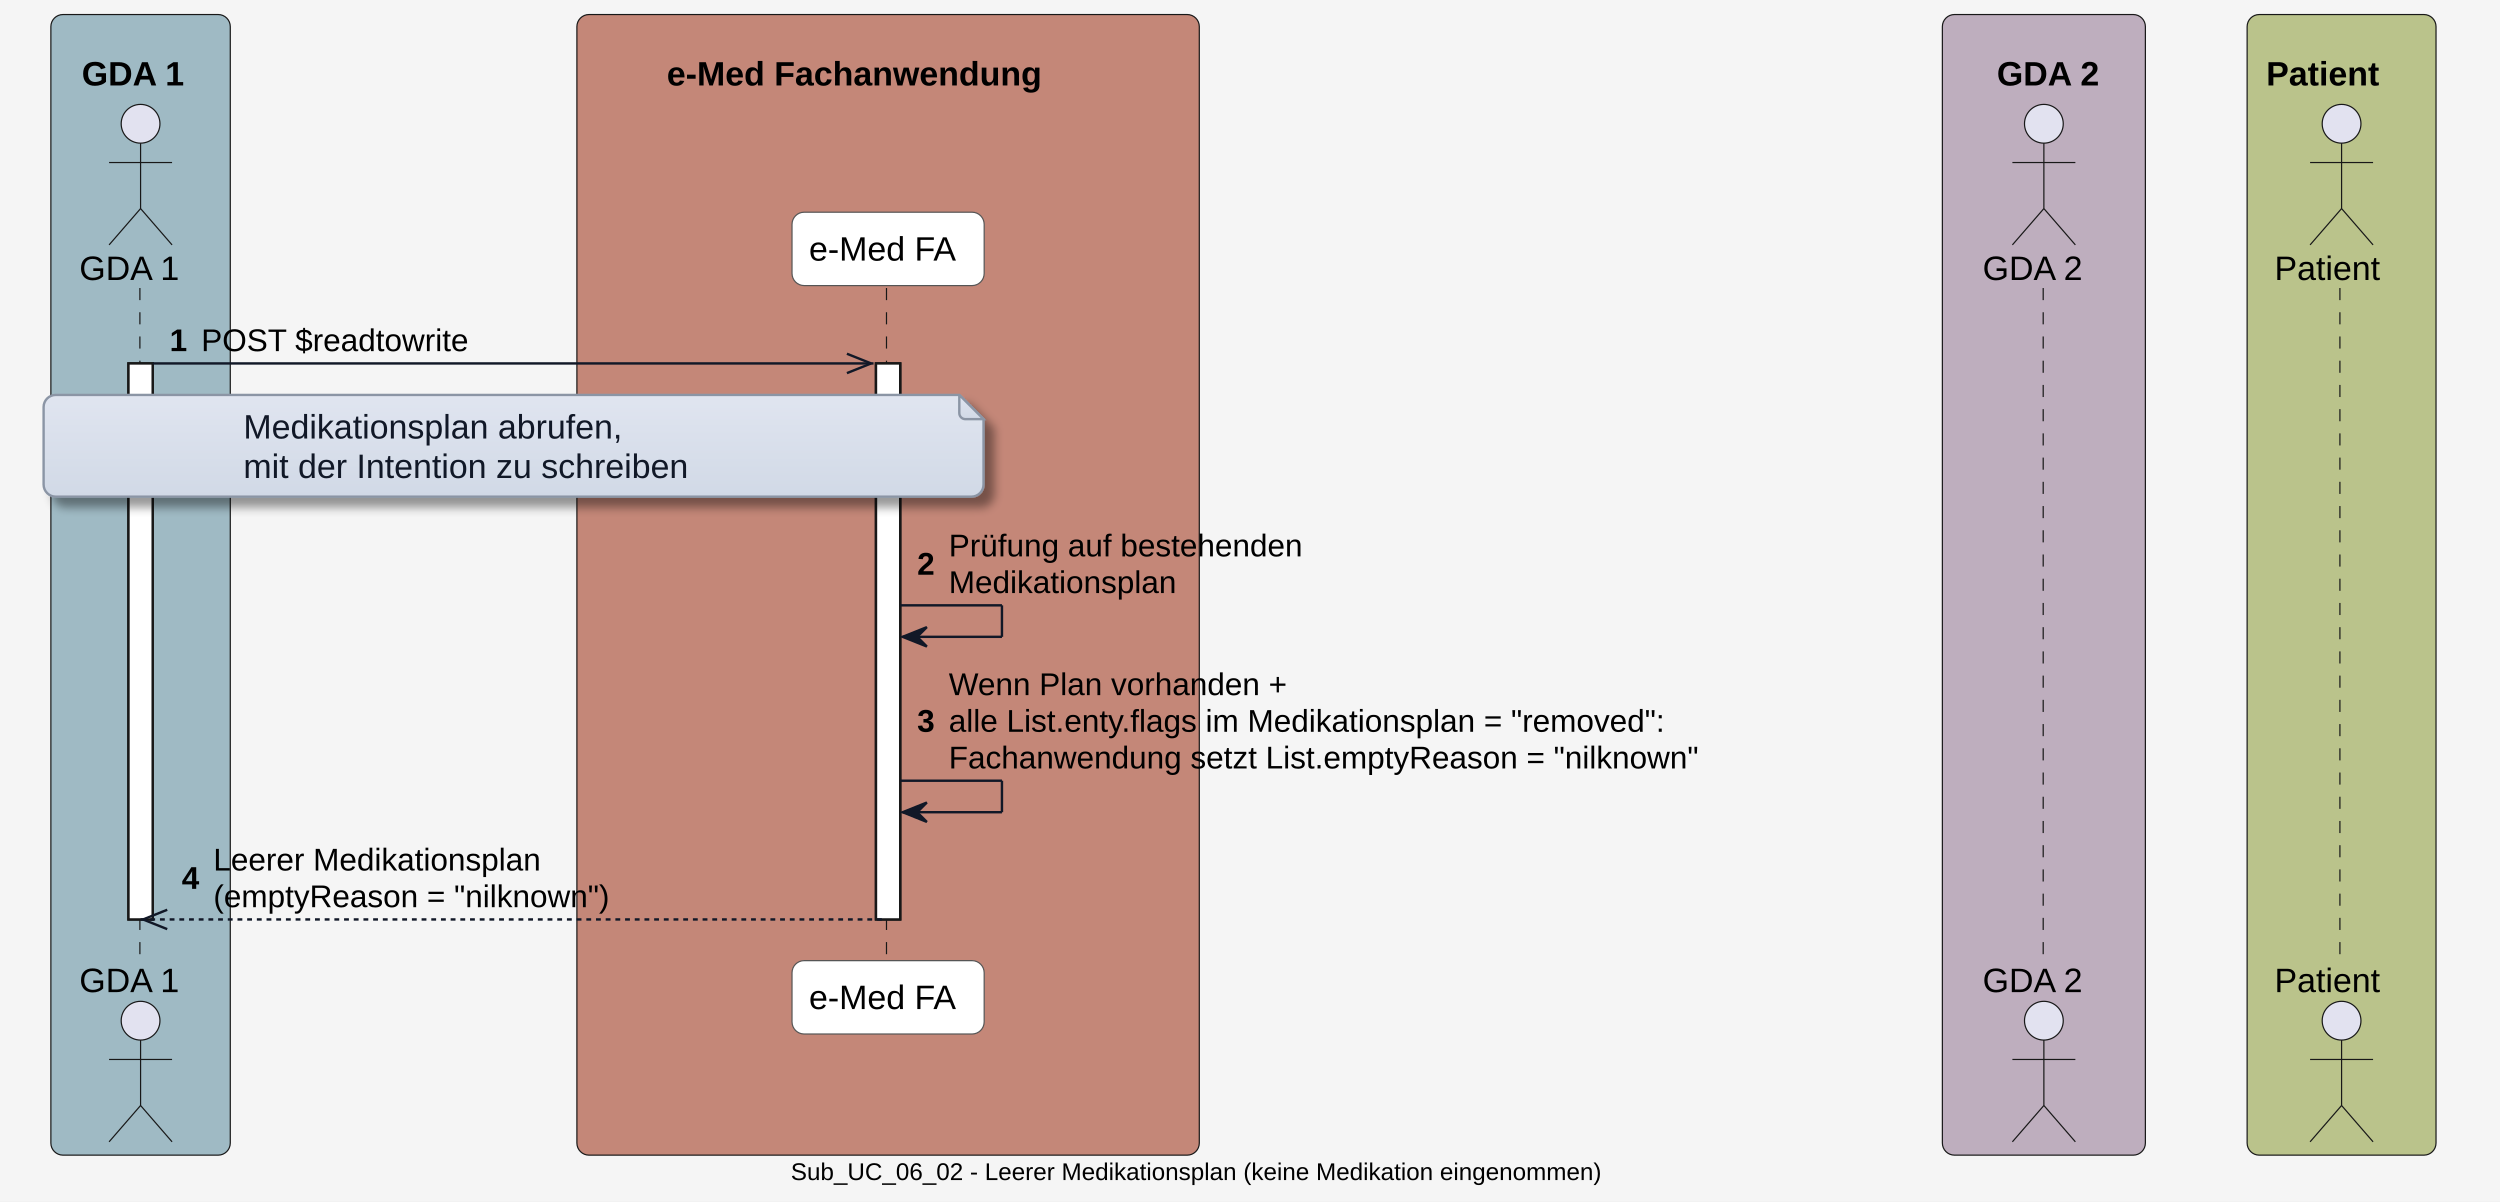
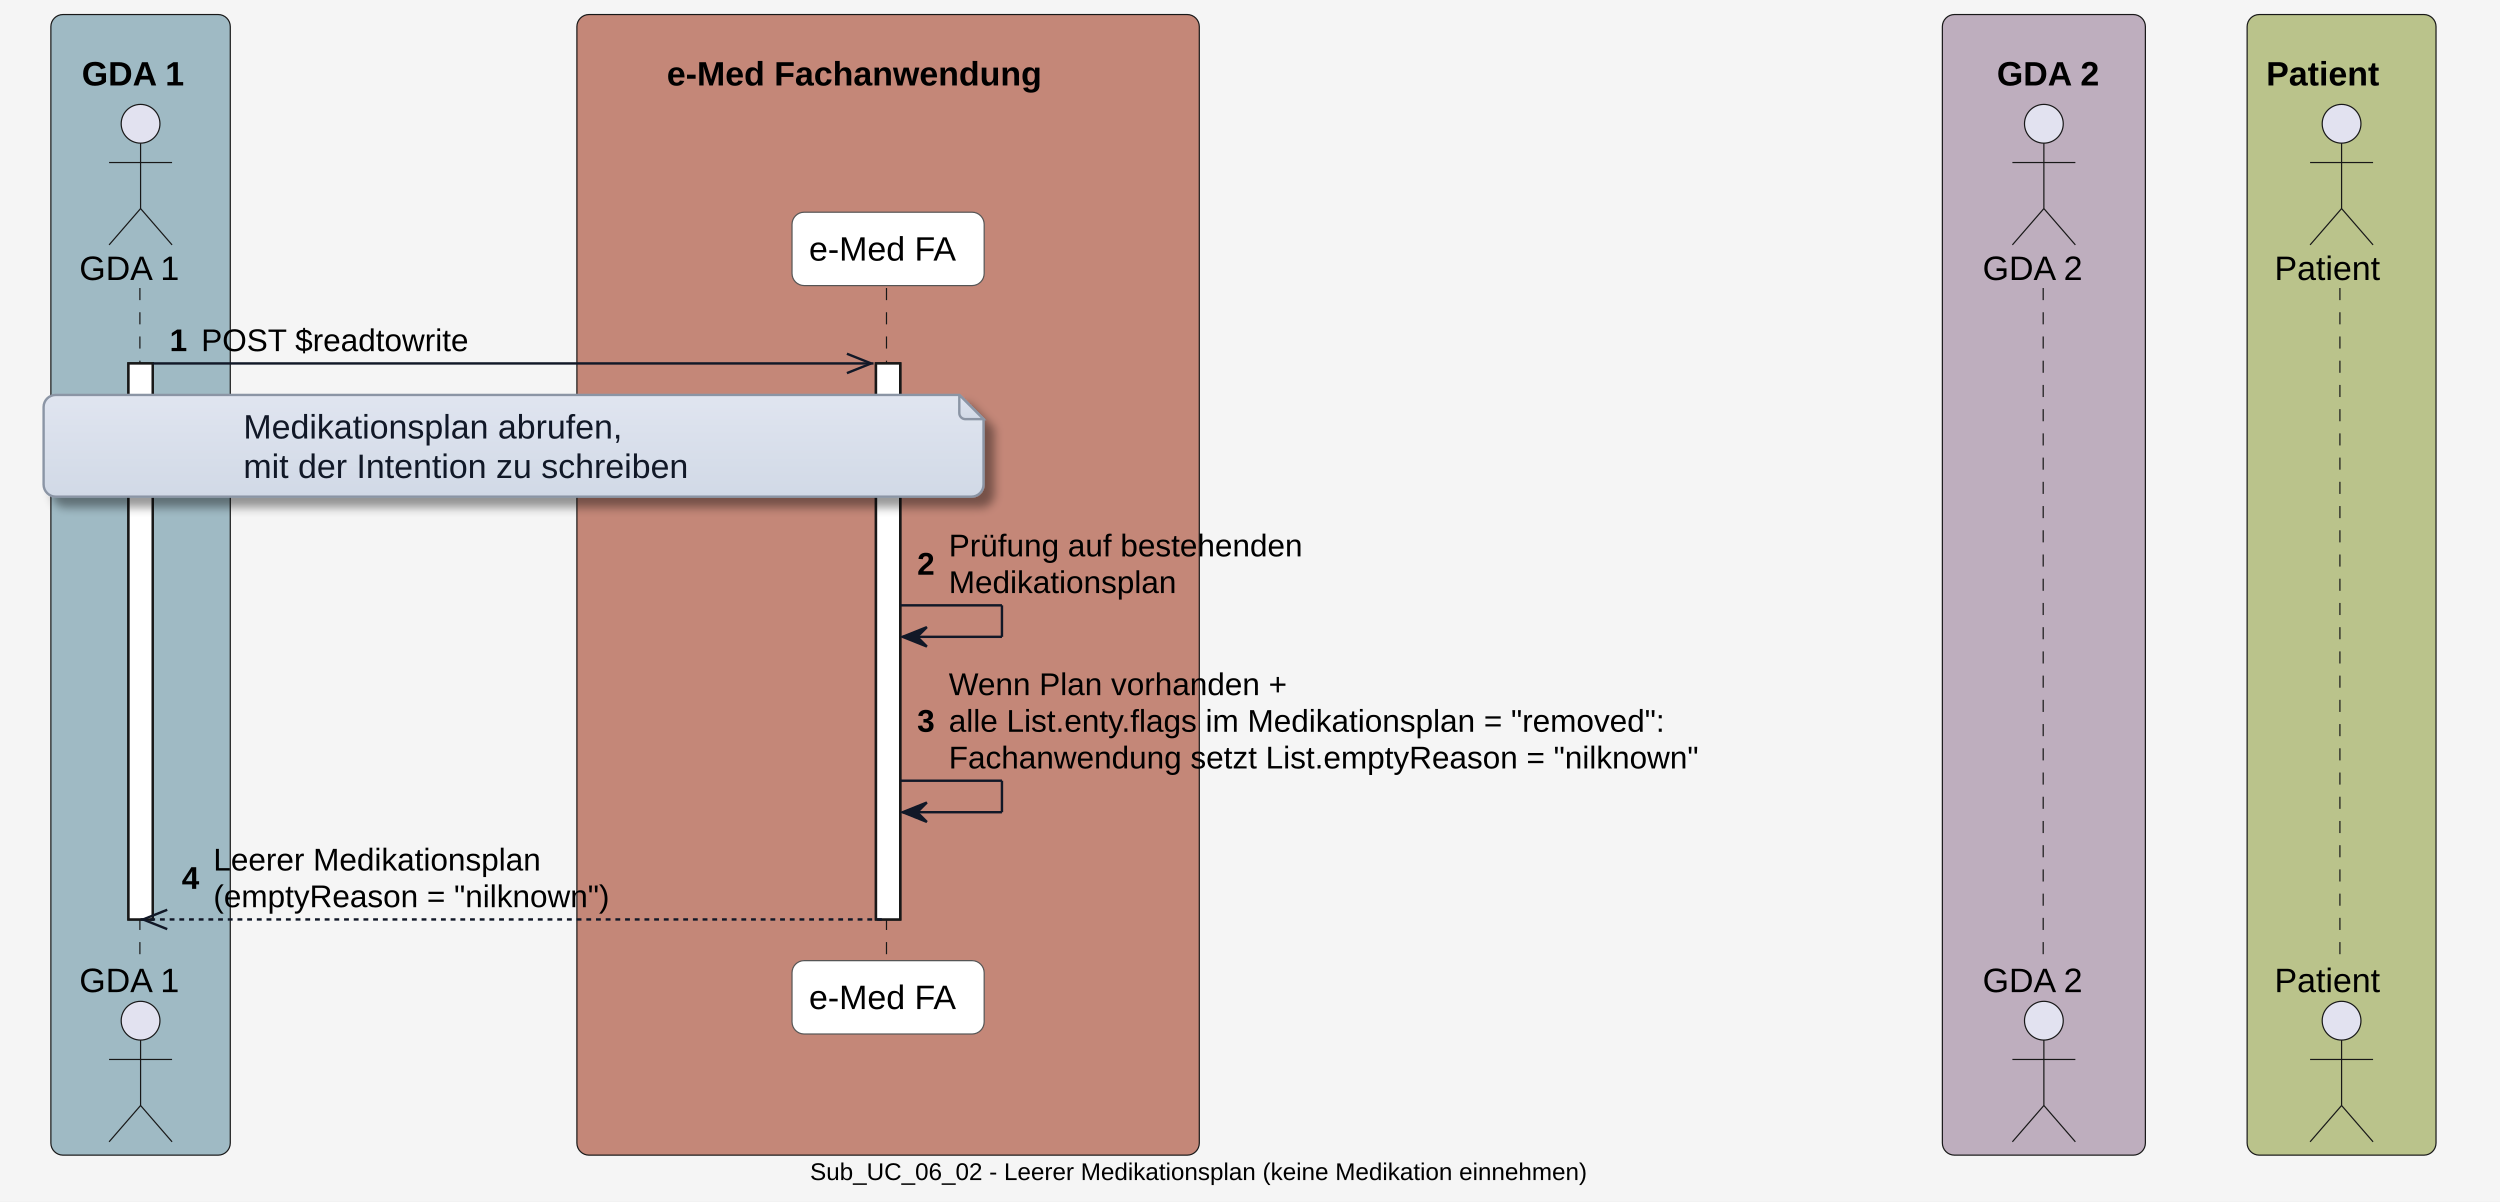
<svg xmlns="http://www.w3.org/2000/svg" contentStyleType="text/css" data-diagram-type="SEQUENCE" height="496px" preserveAspectRatio="none" style="width:1032px;height:496px;background:#F5F5F5;" version="1.1" viewBox="0 0 1032 496" width="1032px" zoomAndPan="magnify">
  <defs>
-     <linearGradient id="g12vjc2amszc1o0" x1="50%" x2="50%" y1="0%" y2="100%">
+     <linearGradient id="g1bvv9znmtcb7j0" x1="50%" x2="50%" y1="0%" y2="100%">
      <stop offset="0%" stop-color="#E0E5F0" />
      <stop offset="100%" stop-color="#D1D9E6" />
    </linearGradient>
-     <filter height="300%" id="f12vjc2amszc1o" width="300%" x="-1" y="-1">
+     <filter height="300%" id="f1bvv9znmtcb7j" width="300%" x="-1" y="-1">
      <feGaussianBlur result="blurOut" stdDeviation="2" />
      <feColorMatrix in="blurOut" result="blurOut2" type="matrix" values="0 0 0 0 0 0 0 0 0 0 0 0 0 0 0 0 0 0 .4 0" />
      <feOffset dx="4" dy="4" in="blurOut2" result="blurOut3" />
      <feBlend in="SourceGraphic" in2="blurOut3" mode="normal" />
    </filter>
  </defs>
  <g>
    <rect fill="#F5F5F5" height="496" style="stroke:none;stroke-width:1;" width="1032" x="0" y="0" />
    <rect fill="#9FBAC4" height="470.844" rx="5" ry="5" style="stroke:#181818;stroke-width:0.5;" width="74.059" x="21" y="6" />
    <text fill="#000000" font-family="'Arial'" font-size="14" font-weight="700" lengthAdjust="spacing" textLength="4.874" x="24" y="18.995"> </text>
    <text fill="#000000" font-family="'Arial'" font-size="14" font-weight="700" lengthAdjust="spacing" textLength="48.562" x="33.748" y="35.292">GDA 1</text>
    <rect fill="#C48778" height="470.844" rx="5" ry="5" style="stroke:#181818;stroke-width:0.5;" width="256.927" x="238.143" y="6" />
    <text fill="#000000" font-family="'Arial'" font-size="14" font-weight="700" lengthAdjust="spacing" textLength="4.874" x="241.143" y="18.995"> </text>
    <text fill="#000000" font-family="'Arial'" font-size="14" font-weight="700" lengthAdjust="spacing" textLength="182.69" x="275.261" y="35.292">e-Med Fachanwendung</text>
    <rect fill="#BEAEBE" height="470.844" rx="5" ry="5" style="stroke:#181818;stroke-width:0.5;" width="83.807" x="801.809" y="6" />
    <text fill="#000000" font-family="'Arial'" font-size="14" font-weight="700" lengthAdjust="spacing" textLength="4.874" x="804.809" y="18.995"> </text>
    <text fill="#000000" font-family="'Arial'" font-size="14" font-weight="700" lengthAdjust="spacing" textLength="48.562" x="824.305" y="35.292">GDA 2</text>
    <rect fill="#BAC38B" height="470.844" rx="5" ry="5" style="stroke:#181818;stroke-width:0.5;" width="77.976" x="927.615" y="6" />
    <text fill="#000000" font-family="'Arial'" font-size="14" font-weight="700" lengthAdjust="spacing" textLength="4.874" x="930.615" y="18.995"> </text>
    <text fill="#000000" font-family="'Arial'" font-size="14" font-weight="700" lengthAdjust="spacing" textLength="57.353" x="935.489" y="35.292">Patient</text>
    <g>
      <rect fill="#FFFFFF" height="229.523" style="stroke:#181818;stroke-width:1;" width="10" x="53.029" y="150.023" />
    </g>
    <g>
      <rect fill="#FFFFFF" height="229.523" style="stroke:#181818;stroke-width:1;" width="10" x="361.606" y="150.023" />
    </g>
    <g class="participant-lifeline" data-entity-uid="part1" data-qualified-name="GDA_1" data-source-line="41" id="part1-lifeline">
      <g>
        <rect fill="#000000" fill-opacity="0" height="278.656" width="8" x="54.029" y="118.891" />
        <line style="stroke:#181818;stroke-width:0.5;stroke-dasharray:5,5;" x1="57.748" x2="57.748" y1="118.891" y2="397.547" />
      </g>
    </g>
    <g class="participant-lifeline" data-entity-uid="part2" data-qualified-name="eMed_FA" data-source-line="45" id="part2-lifeline">
      <g>
        <rect fill="#000000" fill-opacity="0" height="278.656" width="8" x="362.606" y="118.891" />
        <line style="stroke:#181818;stroke-width:0.5;stroke-dasharray:5,5;" x1="365.944" x2="365.944" y1="118.891" y2="397.547" />
      </g>
    </g>
    <g class="participant-lifeline" data-entity-uid="part3" data-qualified-name="GDA_2" data-source-line="49" id="part3-lifeline">
      <g>
        <rect fill="#000000" fill-opacity="0" height="278.656" width="8" x="839.712" y="118.891" />
        <line style="stroke:#181818;stroke-width:0.5;stroke-dasharray:5,5;" x1="843.43" x2="843.43" y1="118.891" y2="397.547" />
      </g>
    </g>
    <g class="participant-lifeline" data-entity-uid="part4" data-qualified-name="Patient" data-source-line="53" id="part4-lifeline">
      <g>
        <rect fill="#000000" fill-opacity="0" height="278.656" width="8" x="962.603" y="118.891" />
        <line style="stroke:#181818;stroke-width:0.5;stroke-dasharray:5,5;" x1="965.915" x2="965.915" y1="118.891" y2="397.547" />
      </g>
    </g>
    <g class="participant participant-head" data-entity-uid="part1" data-qualified-name="GDA_1" data-source-line="41" id="part1-head">
      <text fill="#000000" font-family="'Arial'" font-size="14" lengthAdjust="spacing" textLength="44.563" x="32.748" y="115.589">GDA 1</text>
      <ellipse cx="58.029" cy="51.094" fill="#E2E2F0" rx="8" ry="8" style="stroke:#181818;stroke-width:0.5;" />
      <path d="M58.029,59.094 L58.029,86.094 M45.029,67.094 L71.029,67.094 M58.029,86.094 L45.029,101.094 M58.029,86.094 L71.029,101.094" fill="none" style="stroke:#181818;stroke-width:0.5;" />
    </g>
    <g class="participant participant-tail" data-entity-uid="part1" data-qualified-name="GDA_1" data-source-line="41" id="part1-tail">
      <text fill="#000000" font-family="'Arial'" font-size="14" lengthAdjust="spacing" textLength="44.563" x="32.748" y="409.542">GDA 1</text>
      <ellipse cx="58.029" cy="421.344" fill="#E2E2F0" rx="8" ry="8" style="stroke:#181818;stroke-width:0.5;" />
      <path d="M58.029,429.344 L58.029,456.344 M45.029,437.344 L71.029,437.344 M58.029,456.344 L45.029,471.344 M58.029,456.344 L71.029,471.344" fill="none" style="stroke:#181818;stroke-width:0.5;" />
    </g>
    <g class="participant participant-head" data-entity-uid="part2" data-qualified-name="eMed_FA" data-source-line="45" id="part2-head">
      <rect fill="#FFFFFF" height="30.297" rx="5" ry="5" style="stroke:#555555;stroke-width:0.5;" width="79.324" x="326.944" y="87.594" />
      <text fill="#000000" font-family="'Arial'" font-size="14" lengthAdjust="spacing" textLength="65.324" x="333.944" y="107.589">e-Med FA</text>
    </g>
    <g class="participant participant-tail" data-entity-uid="part2" data-qualified-name="eMed_FA" data-source-line="45" id="part2-tail">
      <rect fill="#FFFFFF" height="30.297" rx="5" ry="5" style="stroke:#555555;stroke-width:0.5;" width="79.324" x="326.944" y="396.547" />
      <text fill="#000000" font-family="'Arial'" font-size="14" lengthAdjust="spacing" textLength="65.324" x="333.944" y="416.542">e-Med FA</text>
    </g>
    <g class="participant participant-head" data-entity-uid="part3" data-qualified-name="GDA_2" data-source-line="49" id="part3-head">
      <text fill="#000000" font-family="'Arial'" font-size="14" lengthAdjust="spacing" textLength="44.563" x="818.43" y="115.589">GDA 2</text>
      <ellipse cx="843.712" cy="51.094" fill="#E2E2F0" rx="8" ry="8" style="stroke:#181818;stroke-width:0.5;" />
      <path d="M843.712,59.094 L843.712,86.094 M830.712,67.094 L856.712,67.094 M843.712,86.094 L830.712,101.094 M843.712,86.094 L856.712,101.094" fill="none" style="stroke:#181818;stroke-width:0.5;" />
    </g>
    <g class="participant participant-tail" data-entity-uid="part3" data-qualified-name="GDA_2" data-source-line="49" id="part3-tail">
      <text fill="#000000" font-family="'Arial'" font-size="14" lengthAdjust="spacing" textLength="44.563" x="818.43" y="409.542">GDA 2</text>
      <ellipse cx="843.712" cy="421.344" fill="#E2E2F0" rx="8" ry="8" style="stroke:#181818;stroke-width:0.5;" />
      <path d="M843.712,429.344 L843.712,456.344 M830.712,437.344 L856.712,437.344 M843.712,456.344 L830.712,471.344 M843.712,456.344 L856.712,471.344" fill="none" style="stroke:#181818;stroke-width:0.5;" />
    </g>
    <g class="participant participant-head" data-entity-uid="part4" data-qualified-name="Patient" data-source-line="53" id="part4-head">
      <text fill="#000000" font-family="'Arial'" font-size="14" lengthAdjust="spacing" textLength="49.376" x="938.915" y="115.589">Patient</text>
      <ellipse cx="966.603" cy="51.094" fill="#E2E2F0" rx="8" ry="8" style="stroke:#181818;stroke-width:0.5;" />
      <path d="M966.603,59.094 L966.603,86.094 M953.603,67.094 L979.603,67.094 M966.603,86.094 L953.603,101.094 M966.603,86.094 L979.603,101.094" fill="none" style="stroke:#181818;stroke-width:0.5;" />
    </g>
    <g class="participant participant-tail" data-entity-uid="part4" data-qualified-name="Patient" data-source-line="53" id="part4-tail">
      <text fill="#000000" font-family="'Arial'" font-size="14" lengthAdjust="spacing" textLength="49.376" x="938.915" y="409.542">Patient</text>
      <ellipse cx="966.603" cy="421.344" fill="#E2E2F0" rx="8" ry="8" style="stroke:#181818;stroke-width:0.5;" />
      <path d="M966.603,429.344 L966.603,456.344 M953.603,437.344 L979.603,437.344 M966.603,456.344 L953.603,471.344 M966.603,456.344 L979.603,471.344" fill="none" style="stroke:#181818;stroke-width:0.5;" />
    </g>
    <g>
      <rect fill="#FFFFFF" height="229.523" style="stroke:#181818;stroke-width:1;" width="10" x="53.029" y="150.023" />
    </g>
    <g>
      <rect fill="#FFFFFF" height="229.523" style="stroke:#181818;stroke-width:1;" width="10" x="361.606" y="150.023" />
    </g>
    <g class="message" data-entity-1="part1" data-entity-2="part2" data-source-line="59" id="msg1">
      <line style="stroke:#111827;stroke-width:1;" x1="359.606" x2="349.606" y1="150.023" y2="146.023" />
      <line style="stroke:#111827;stroke-width:1;" x1="359.606" x2="349.606" y1="150.023" y2="154.023" />
      <line style="stroke:#111827;stroke-width:1;" x1="63.029" x2="360.606" y1="150.023" y2="150.023" />
      <text fill="#000000" font-family="'Arial'" font-size="13" font-weight="700" lengthAdjust="spacing" textLength="9.045" x="70.029" y="144.958">1</text>
      <text fill="#000000" font-family="'Arial'" font-size="13" lengthAdjust="spacing" textLength="121.964" x="83.075" y="144.958">POST $readtowrite</text>
    </g>
-     <path d="M18,168.023 L18,200.023 A5,5 0 0 0 23,205.023 L401,205.023 A5,5 0 0 0 406,200.023 L406,173.023 L396,163.023 L23,163.023 A5,5 0 0 0 18,168.023" fill="url(#g12vjc2amszc1o0)" filter="url(#f12vjc2amszc1o)" style="stroke:#8B95A5;stroke-width:1;" />
-     <path d="M396,163.023 L396,170.523 A2.5,2.5 0 0 0 398.5,173.023 L406,173.023 L396,163.023" fill="url(#g12vjc2amszc1o0)" style="stroke:#8B95A5;stroke-width:1;" />
+     <path d="M18,168.023 L18,200.023 A5,5 0 0 0 23,205.023 L401,205.023 A5,5 0 0 0 406,200.023 L406,173.023 L396,163.023 L23,163.023 A5,5 0 0 0 18,168.023" fill="url(#g1bvv9znmtcb7j0)" filter="url(#f1bvv9znmtcb7j)" style="stroke:#8B95A5;stroke-width:1;" />
+     <path d="M396,163.023 L396,170.523 A2.5,2.5 0 0 0 398.5,173.023 L406,173.023 L396,163.023" fill="url(#g1bvv9znmtcb7j0)" style="stroke:#8B95A5;stroke-width:1;" />
    <text fill="#111827" font-family="'Arial'" font-size="14" lengthAdjust="spacing" textLength="177.905" x="100.467" y="181.019">Medikationsplan abrufen,</text>
    <text fill="#111827" font-family="'Arial'" font-size="14" lengthAdjust="spacing" textLength="211.586" x="100.467" y="197.315">mit der Intention zu schreiben</text>
    <g class="message" data-entity-1="part2" data-entity-2="part2" data-source-line="68" id="msg2">
      <line style="stroke:#111827;stroke-width:1;" x1="371.606" x2="413.606" y1="249.883" y2="249.883" />
      <line style="stroke:#111827;stroke-width:1;" x1="413.606" x2="413.606" y1="249.883" y2="262.883" />
      <line style="stroke:#111827;stroke-width:1;" x1="372.606" x2="413.606" y1="262.883" y2="262.883" />
      <polygon fill="#111827" points="382.606,258.883,372.606,262.883,382.606,266.883,378.606,262.883" style="stroke:#111827;stroke-width:1;" />
      <text fill="#000000" font-family="'Arial'" font-size="13" font-weight="700" lengthAdjust="spacing" textLength="9.045" x="378.606" y="237.25">2</text>
      <text fill="#000000" font-family="'Arial'" font-size="13" lengthAdjust="spacing" textLength="164.861" x="391.651" y="229.684">Prüfung auf bestehenden</text>
      <text fill="#000000" font-family="'Arial'" font-size="13" lengthAdjust="spacing" textLength="106.317" x="391.651" y="244.817">Medikationsplan</text>
    </g>
    <g class="message" data-entity-1="part2" data-entity-2="part2" data-source-line="70" id="msg3">
      <line style="stroke:#111827;stroke-width:1;" x1="371.606" x2="413.606" y1="322.281" y2="322.281" />
      <line style="stroke:#111827;stroke-width:1;" x1="413.606" x2="413.606" y1="322.281" y2="335.281" />
      <line style="stroke:#111827;stroke-width:1;" x1="372.606" x2="413.606" y1="335.281" y2="335.281" />
      <polygon fill="#111827" points="382.606,331.281,372.606,335.281,382.606,339.281,378.606,335.281" style="stroke:#111827;stroke-width:1;" />
      <text fill="#000000" font-family="'Arial'" font-size="13" font-weight="700" lengthAdjust="spacing" textLength="9.045" x="378.606" y="302.082">3</text>
      <text fill="#000000" font-family="'Arial'" font-size="13" lengthAdjust="spacing" textLength="158.203" x="391.651" y="286.95">Wenn Plan vorhanden +</text>
      <text fill="#000000" font-family="'Arial'" font-size="13" lengthAdjust="spacing" textLength="342.773" x="391.651" y="302.082">alle List.enty.flags im Medikationsplan = "removed":</text>
      <text fill="#000000" font-family="'Arial'" font-size="13" lengthAdjust="spacing" textLength="352.638" x="391.651" y="317.215">Fachanwendung setzt List.emptyReason = "nilknown"</text>
    </g>
    <g class="message" data-entity-1="part2" data-entity-2="part1" data-source-line="72" id="msg4">
      <line style="stroke:#111827;stroke-width:1;" x1="59.029" x2="69.029" y1="379.547" y2="375.547" />
      <line style="stroke:#111827;stroke-width:1;" x1="59.029" x2="69.029" y1="379.547" y2="383.547" />
      <line style="stroke:#111827;stroke-width:1;stroke-dasharray:2,2;" x1="58.029" x2="365.606" y1="379.547" y2="379.547" />
      <text fill="#000000" font-family="'Arial'" font-size="13" font-weight="700" lengthAdjust="spacing" textLength="9.045" x="75.029" y="366.915">4</text>
      <text fill="#000000" font-family="'Arial'" font-size="13" lengthAdjust="spacing" textLength="152.375" x="88.075" y="359.348">Leerer Medikationsplan</text>
      <text fill="#000000" font-family="'Arial'" font-size="13" lengthAdjust="spacing" textLength="188.982" x="88.075" y="374.481">(emptyReason = "nilknown")</text>
    </g>
    <g class="footer" data-source-line="77">
-       <text fill="#000000" font-family="'Arial'" font-size="10" lengthAdjust="spacing" textLength="372.69" x="326.45" y="487.126">Sub_UC_06_02 - Leerer Medikationsplan (keine Medikation eingenommen)</text>
+       <text fill="#000000" font-family="'Arial'" font-size="10" lengthAdjust="spacing" textLength="356.821" x="334.385" y="487.126">Sub_UC_06_02 - Leerer Medikationsplan (keine Medikation einnehmen)</text>
    </g>
  </g>
</svg>
